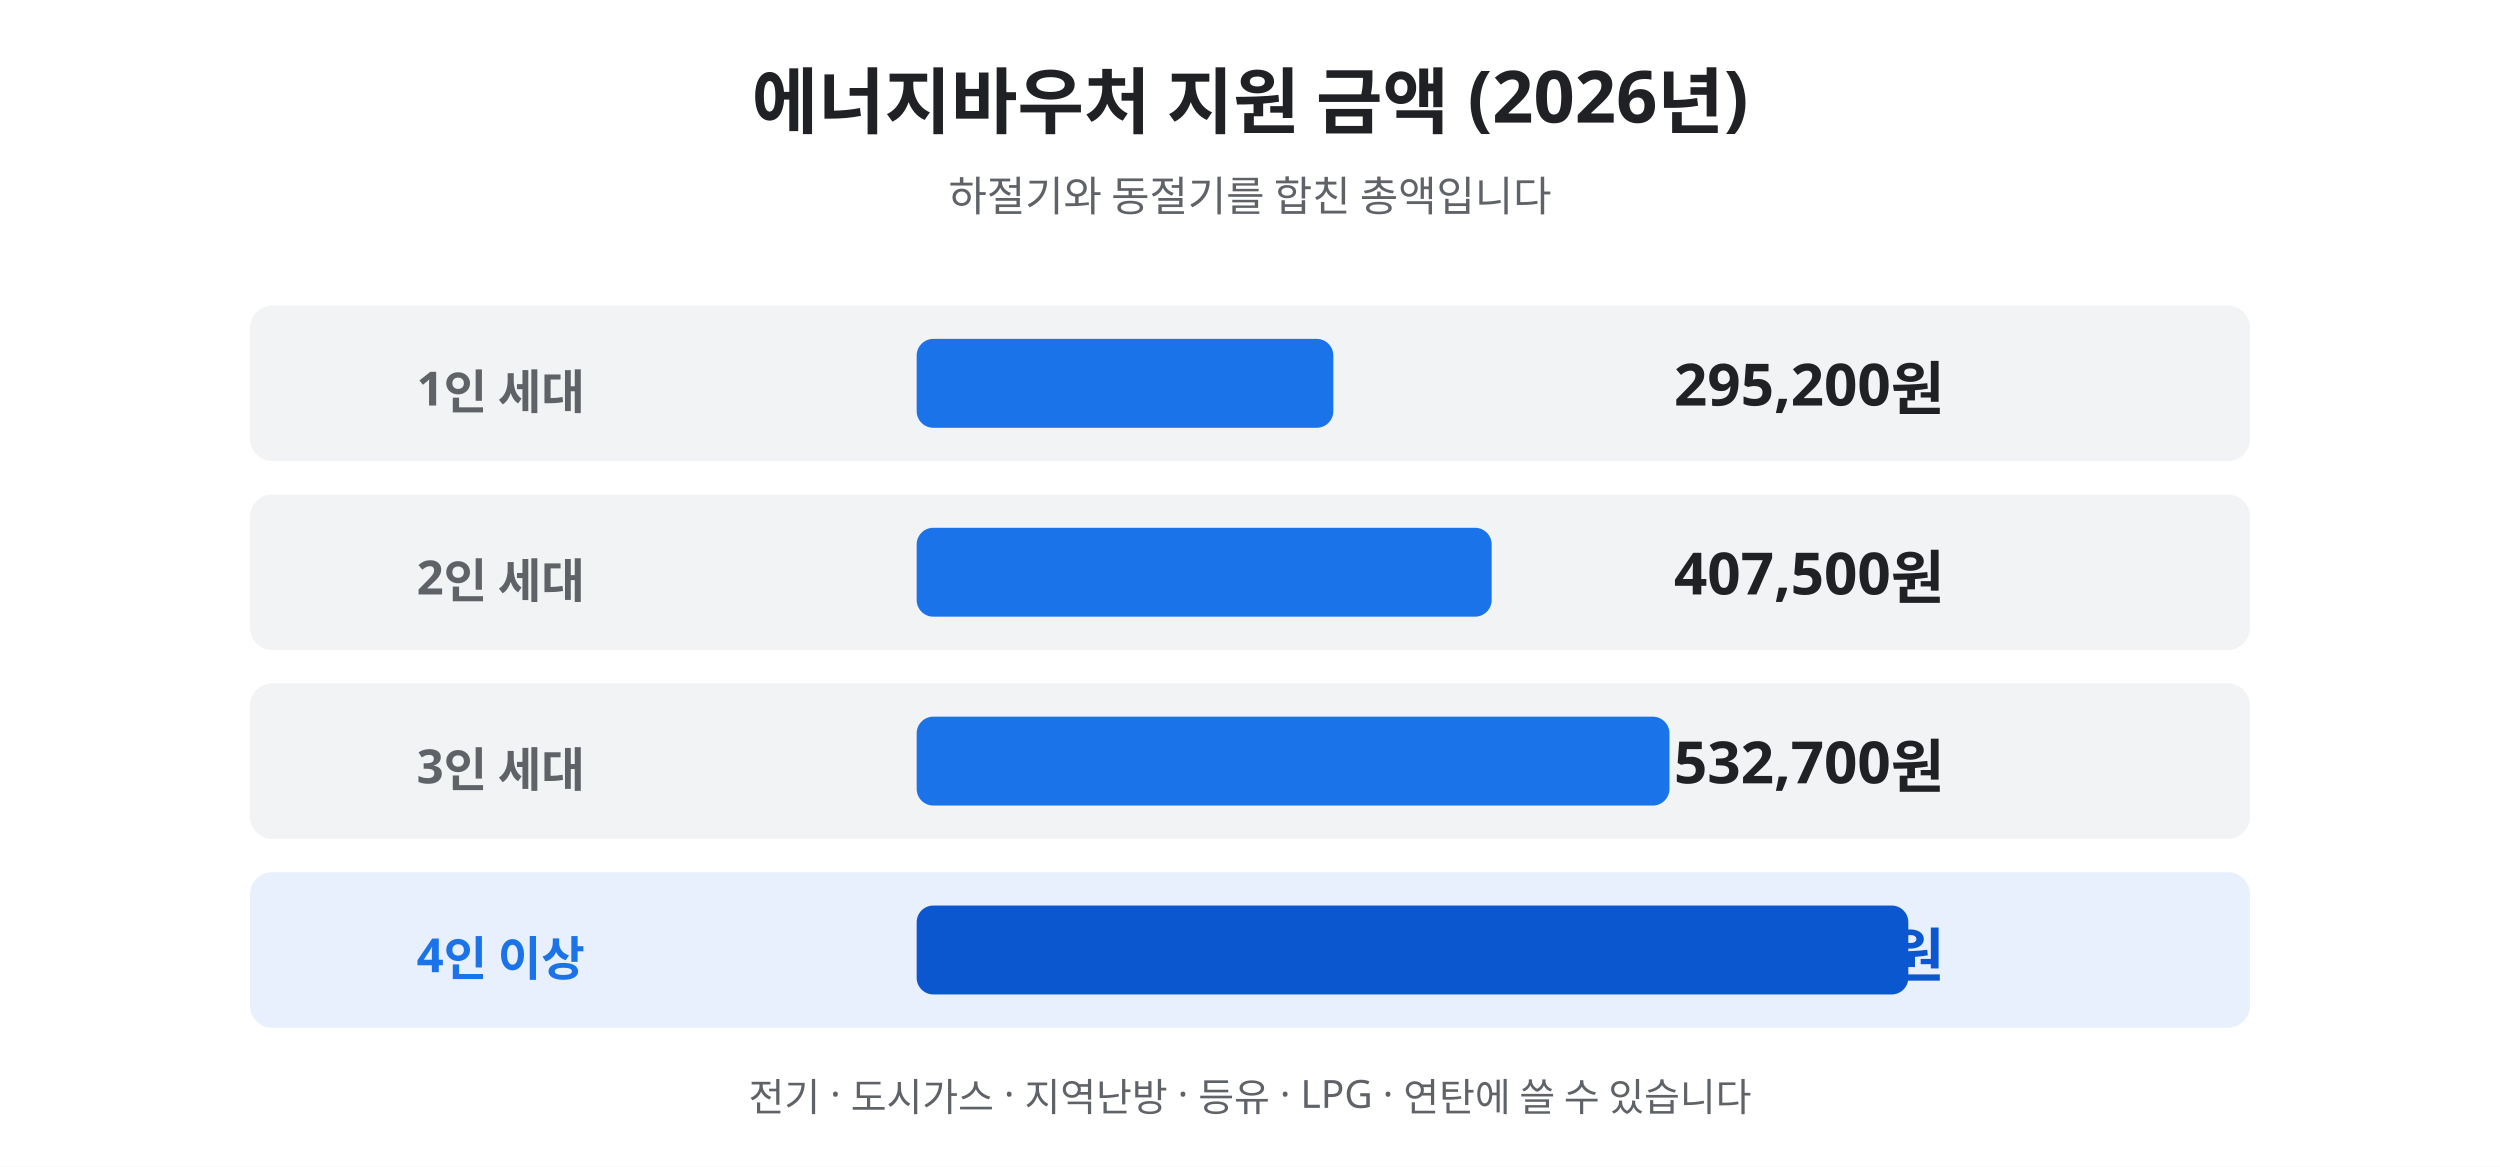
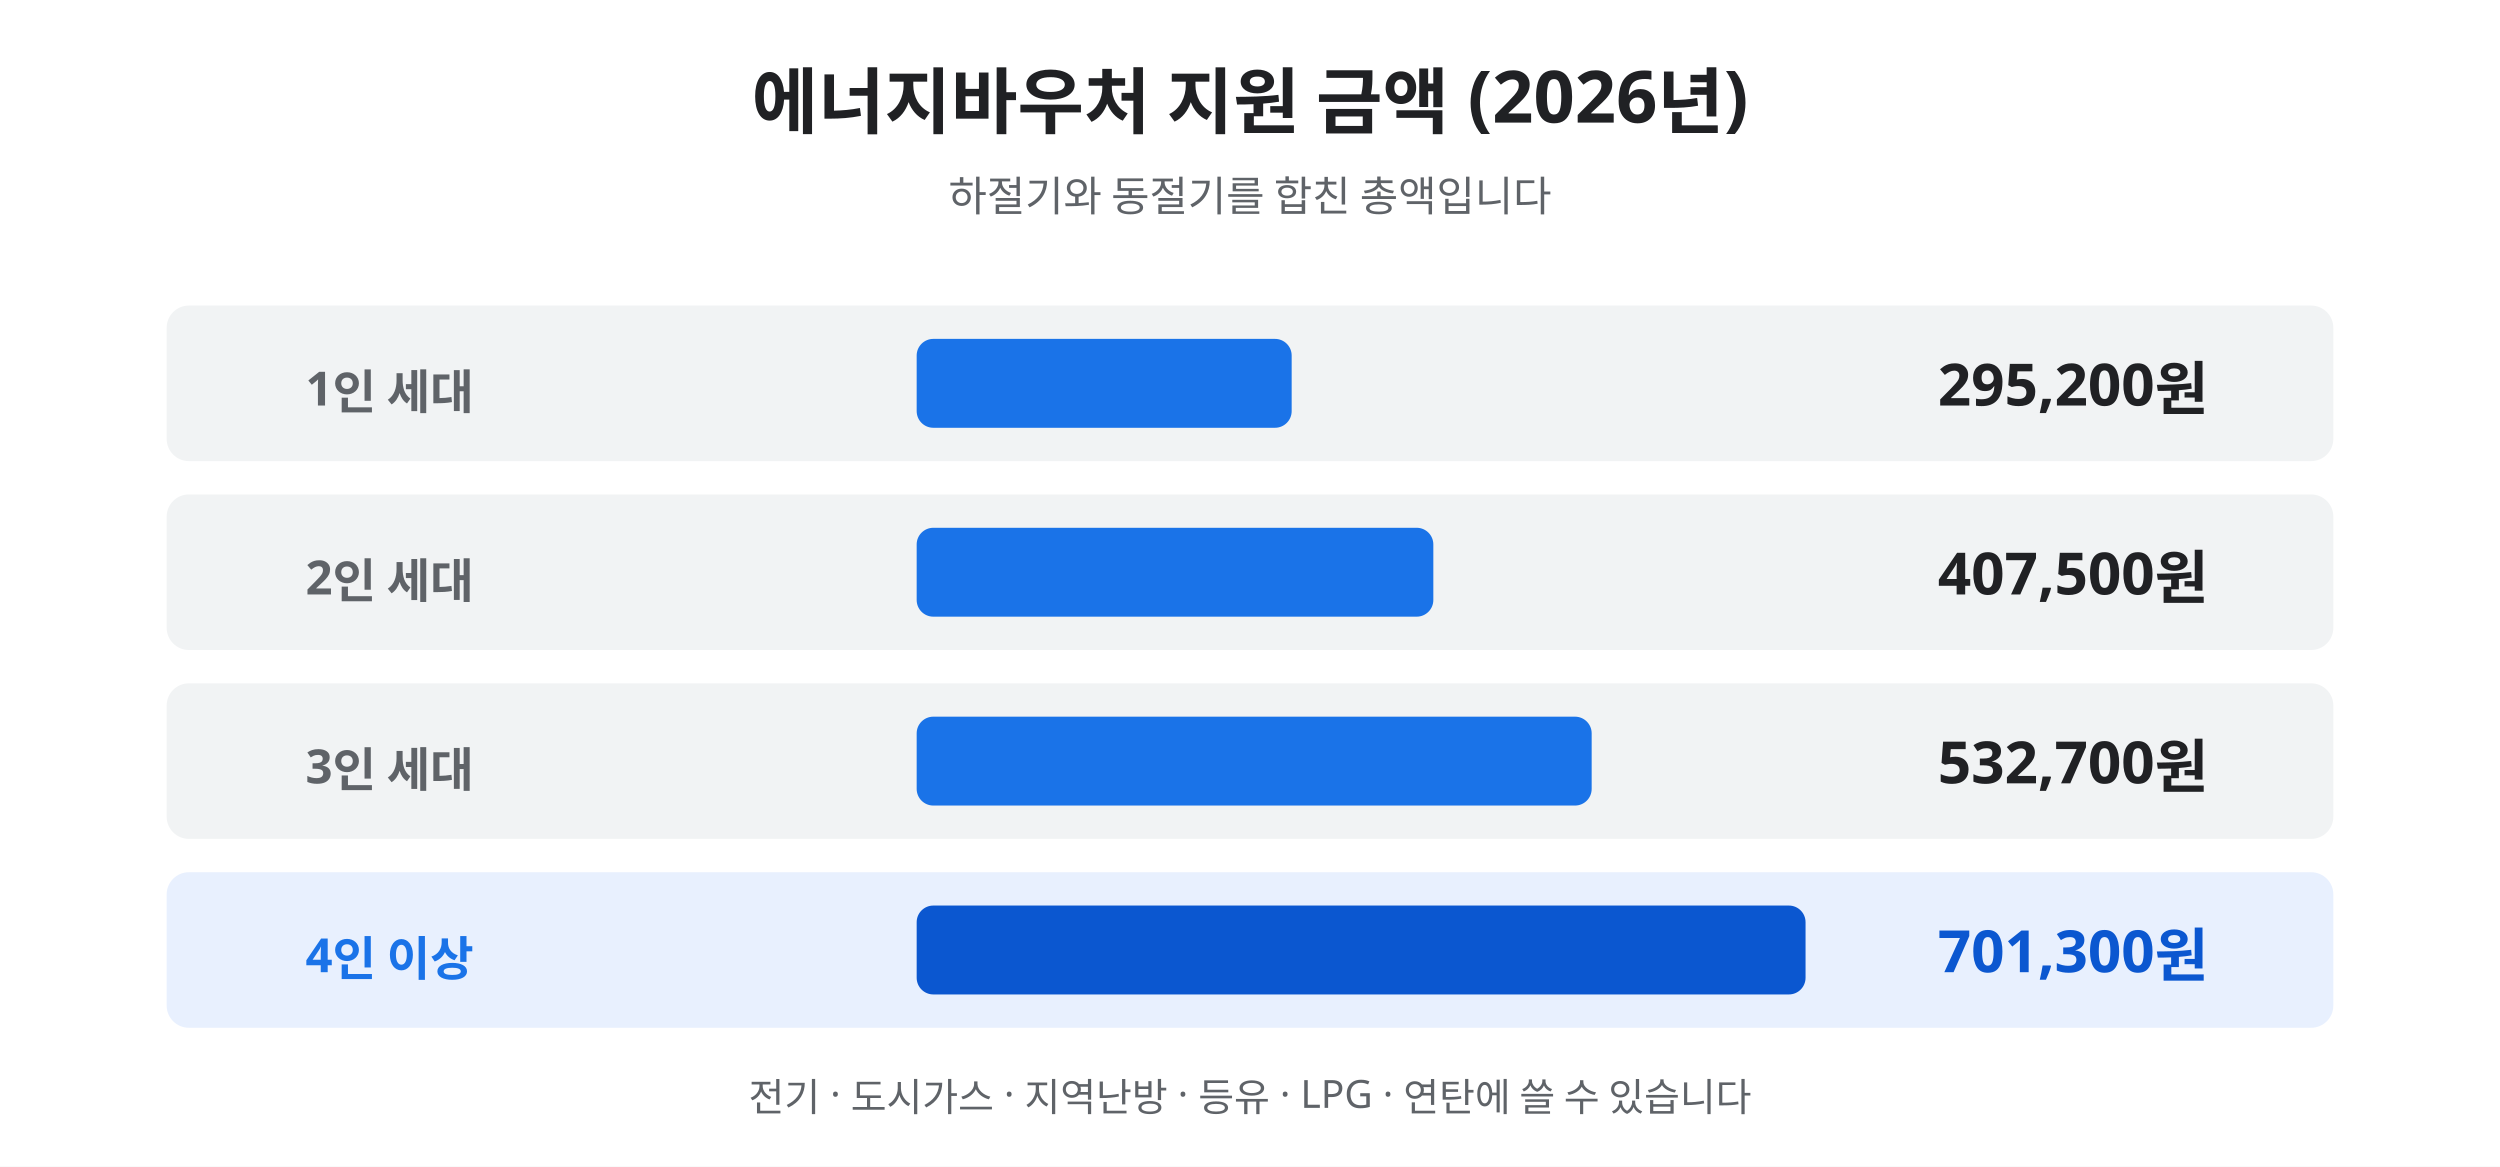
<svg xmlns="http://www.w3.org/2000/svg" viewBox="0 0 900 420" width="900" height="420" font-family="'Apple SD Gothic Neo','Noto Sans KR',sans-serif">
  <rect width="900" height="420" fill="#ffffff" />
  <text x="450" y="46" text-anchor="middle" font-size="26" font-weight="700" fill="#202124">에너지바우처 지원 금액 (2026년)</text>
  <text x="450" y="76" text-anchor="middle" font-size="15" fill="#5f6368">하절기와 동절기를 합친 총액입니다</text>
  <g font-size="17" fill="#202124">
-     <rect x="90" y="110" width="720" height="56" rx="8" fill="#F1F3F4" />
-     <text x="150" y="146" font-weight="700" fill="#5f6368">1인 세대</text>
-     <rect x="330" y="122" width="150" height="32" rx="6" fill="#1A73E8" />
-     <text x="700" y="146" text-anchor="end" font-size="21" font-weight="700">295,200원</text>
-     <rect x="90" y="178" width="720" height="56" rx="8" fill="#F1F3F4" />
-     <text x="150" y="214" font-weight="700" fill="#5f6368">2인 세대</text>
-     <rect x="330" y="190" width="207" height="32" rx="6" fill="#1A73E8" />
-     <text x="700" y="214" text-anchor="end" font-size="21" font-weight="700">407,500원</text>
-     <rect x="90" y="246" width="720" height="56" rx="8" fill="#F1F3F4" />
-     <text x="150" y="282" font-weight="700" fill="#5f6368">3인 세대</text>
-     <rect x="330" y="258" width="271" height="32" rx="6" fill="#1A73E8" />
-     <text x="700" y="282" text-anchor="end" font-size="21" font-weight="700">532,700원</text>
-     <rect x="90" y="314" width="720" height="56" rx="8" fill="#E8F0FE" />
-     <text x="150" y="350" font-weight="700" fill="#1a73e8">4인 이상</text>
-     <rect x="330" y="326" width="357" height="32" rx="6" fill="#0b57d0" />
-     <text x="700" y="350" text-anchor="end" font-size="21" font-weight="700" fill="#0b57d0">701,300원</text>
+     <rect x="60" y="110" width="780" height="56" rx="8" fill="#F1F3F4" />
+     <text x="110" y="146" font-weight="700" fill="#5f6368">1인 세대</text>
+     <rect x="330" y="122" width="135" height="32" rx="6" fill="#1A73E8" />
+     <text x="795" y="146" text-anchor="end" font-size="21" font-weight="700">295,200원</text>
+     <rect x="60" y="178" width="780" height="56" rx="8" fill="#F1F3F4" />
+     <text x="110" y="214" font-weight="700" fill="#5f6368">2인 세대</text>
+     <rect x="330" y="190" width="186" height="32" rx="6" fill="#1A73E8" />
+     <text x="795" y="214" text-anchor="end" font-size="21" font-weight="700">407,500원</text>
+     <rect x="60" y="246" width="780" height="56" rx="8" fill="#F1F3F4" />
+     <text x="110" y="282" font-weight="700" fill="#5f6368">3인 세대</text>
+     <rect x="330" y="258" width="243" height="32" rx="6" fill="#1A73E8" />
+     <text x="795" y="282" text-anchor="end" font-size="21" font-weight="700">532,700원</text>
+     <rect x="60" y="314" width="780" height="56" rx="8" fill="#E8F0FE" />
+     <text x="110" y="350" font-weight="700" fill="#1a73e8">4인 이상</text>
+     <rect x="330" y="326" width="320" height="32" rx="6" fill="#0b57d0" />
+     <text x="795" y="350" text-anchor="end" font-size="21" font-weight="700" fill="#0b57d0">701,300원</text>
  </g>
  <text x="450" y="400" text-anchor="middle" font-size="14" fill="#5f6368">전기 · 도시가스 · 지역난방 · 등유 · LPG · 연탄에 쓸 수 있습니다</text>
</svg>
